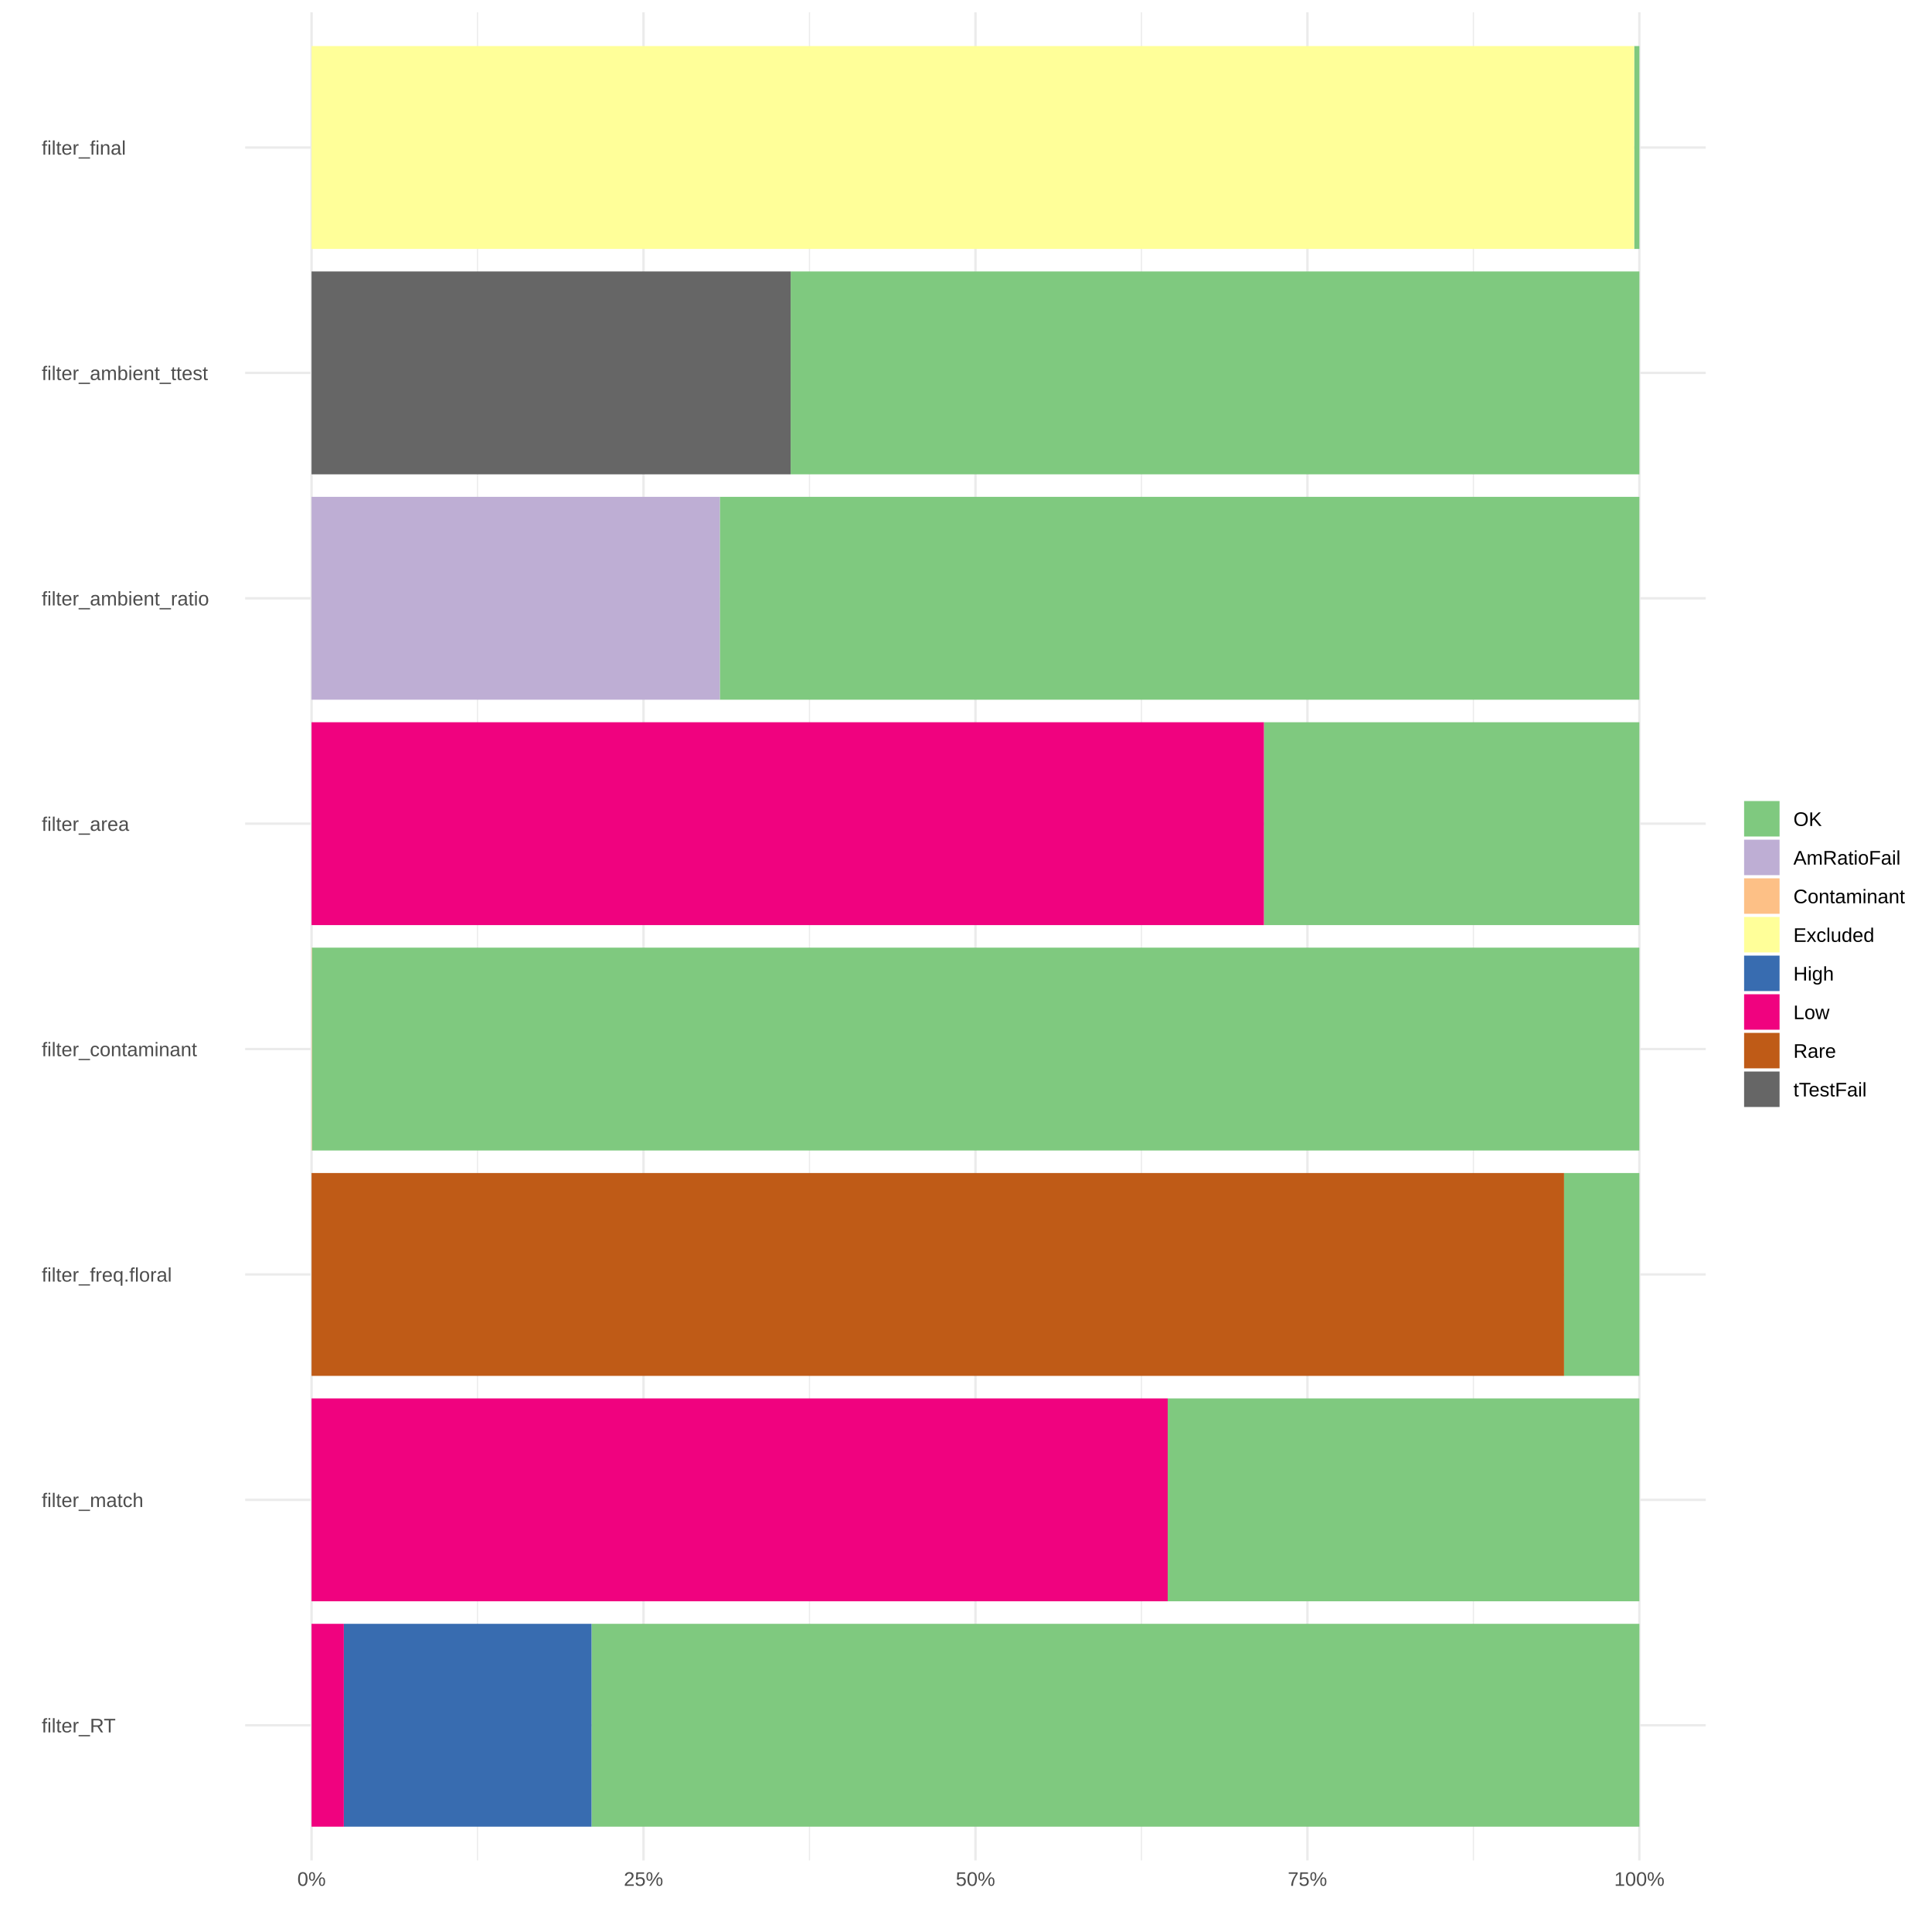
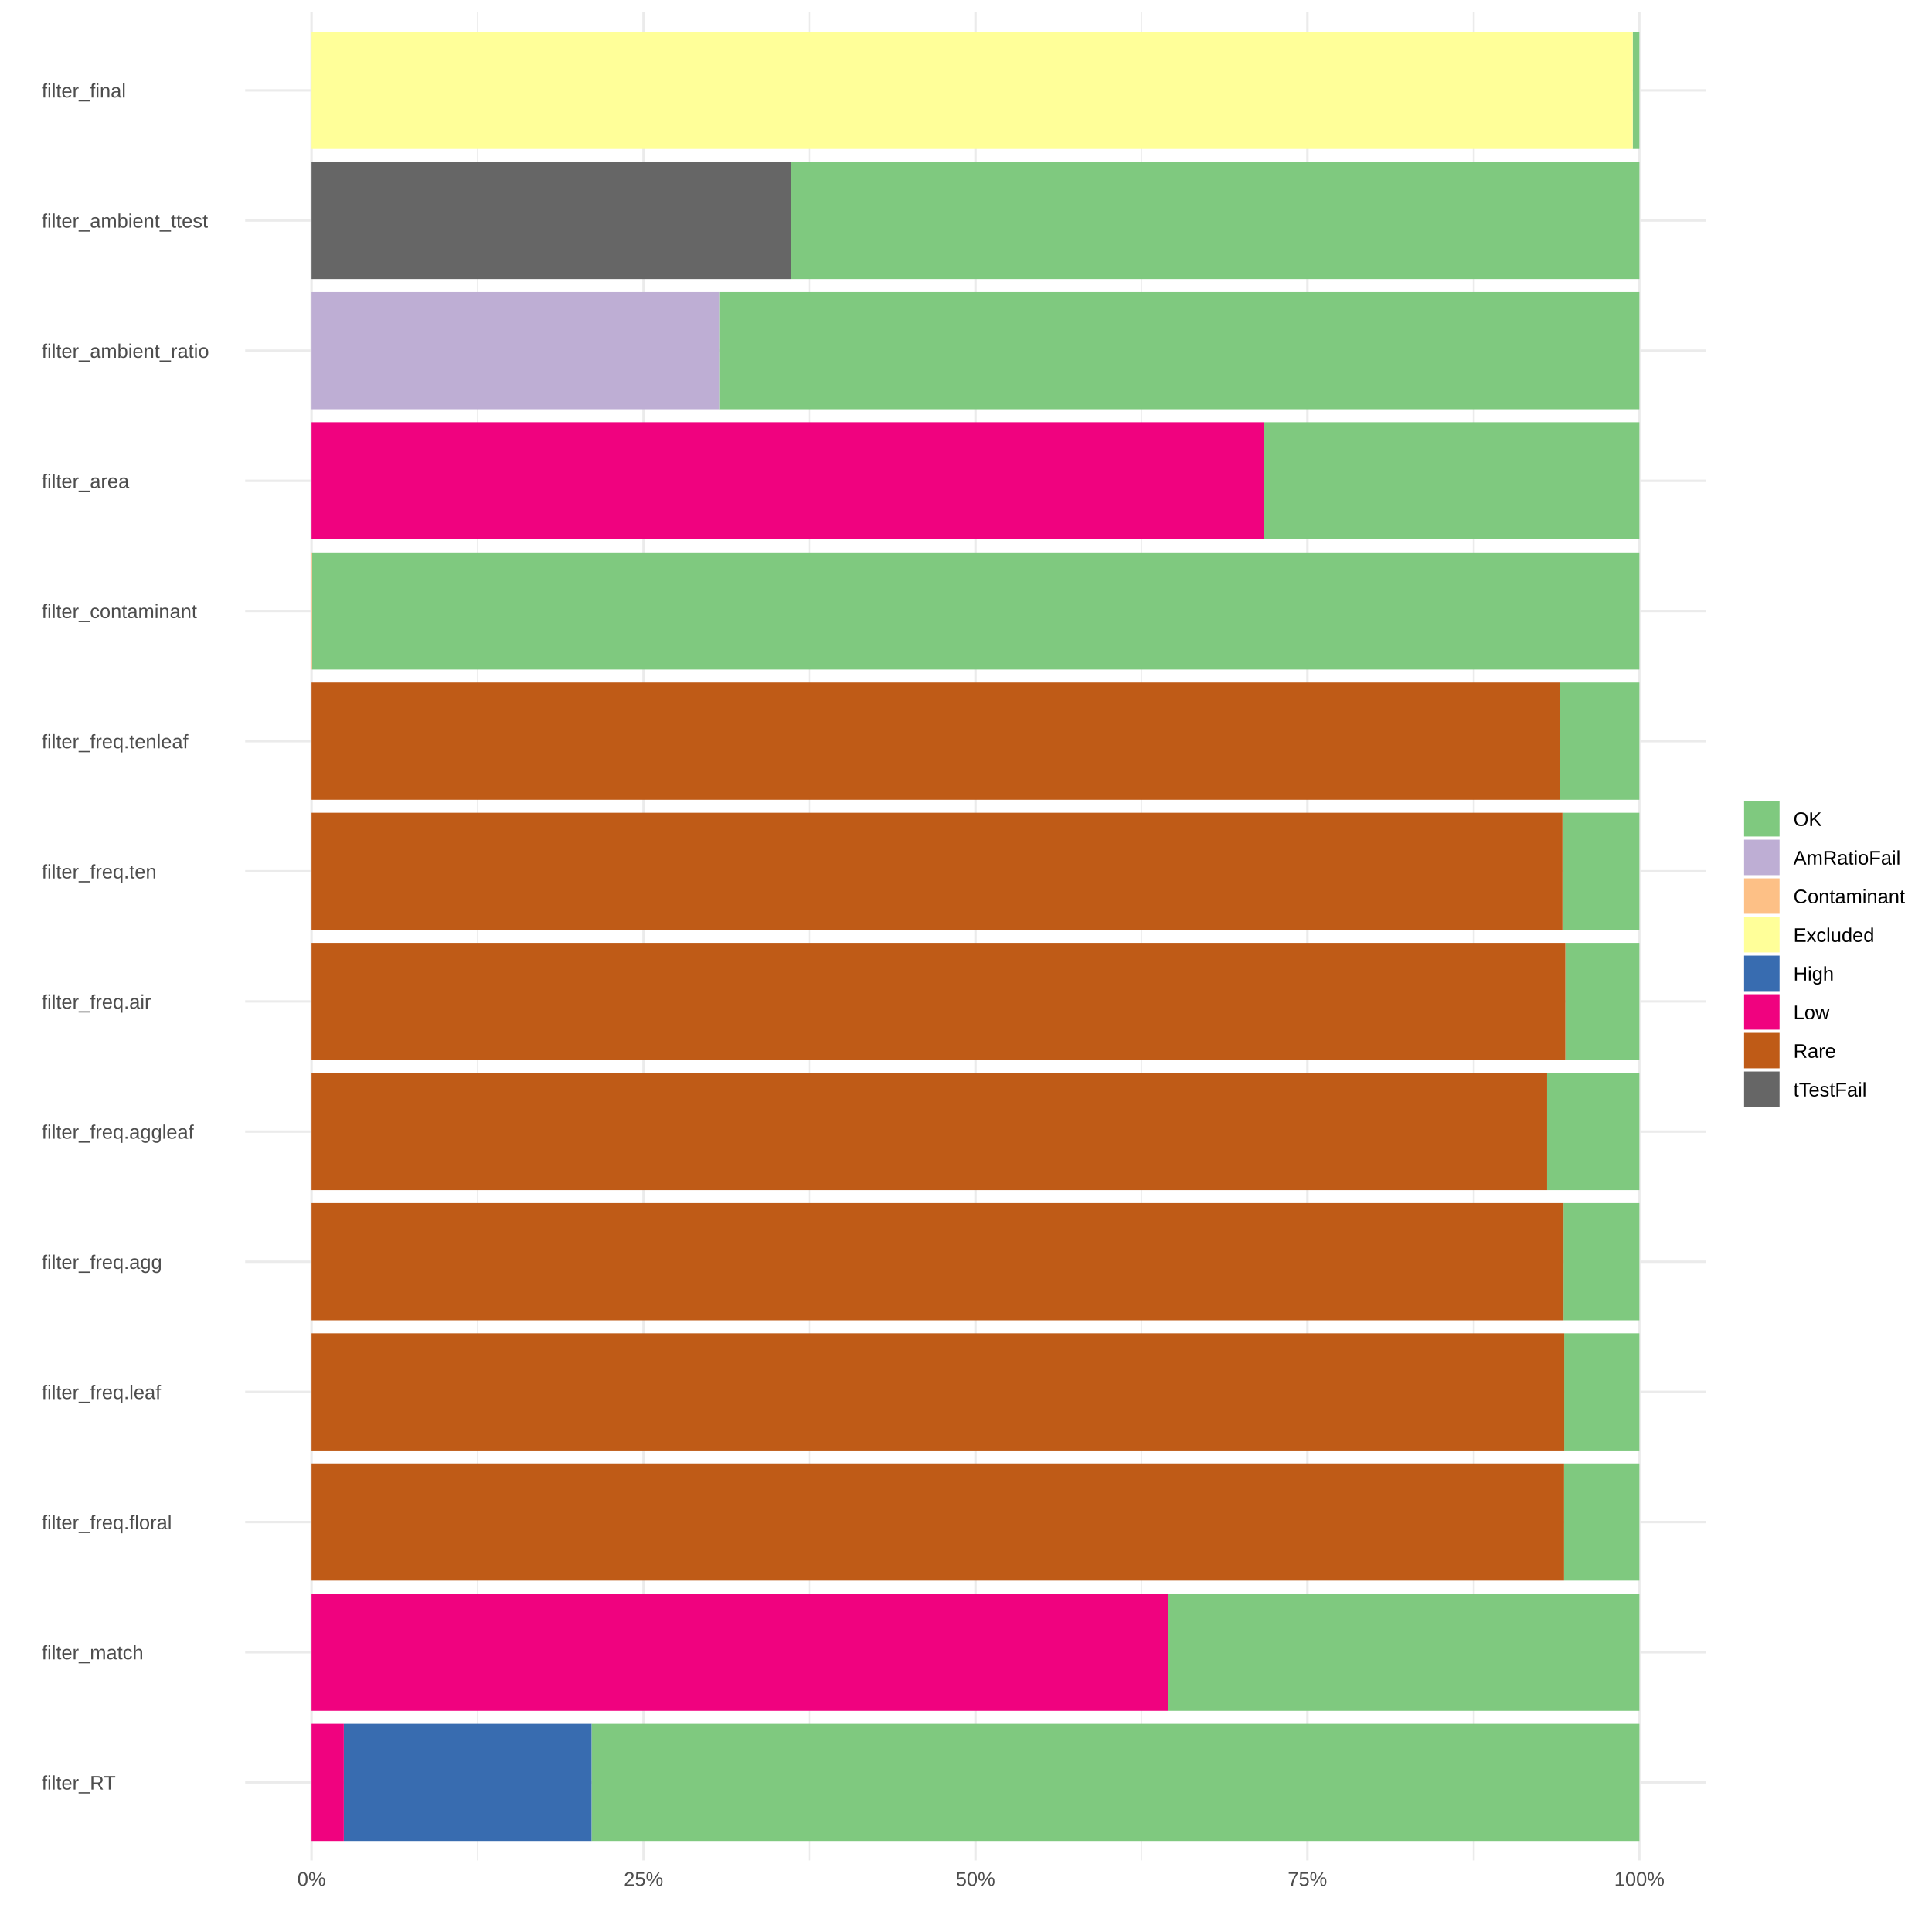
<svg xmlns="http://www.w3.org/2000/svg" class="svglite" width="864.00pt" height="864.00pt" viewBox="0 0 864.00 864.00">
  <defs>
    <style type="text/css">
    .svglite line, .svglite polyline, .svglite polygon, .svglite path, .svglite rect, .svglite circle {
      fill: none;
      stroke: #000000;
      stroke-linecap: round;
      stroke-linejoin: round;
      stroke-miterlimit: 10.00;
    }
    .svglite text {
      white-space: pre;
    }
  </style>
  </defs>
  <rect width="100%" height="100%" style="stroke: none; fill: #FFFFFF;" />
  <defs>
    <clipPath id="cpMC4wMHw4NjQuMDB8MC4wMHw4NjQuMDA=">
      <rect x="0.00" y="0.00" width="864.00" height="864.00" />
    </clipPath>
  </defs>
  <g clip-path="url(#cpMC4wMHw4NjQuMDB8MC4wMHw4NjQuMDA=)">
</g>
  <defs>
    <clipPath id="cpMTA5LjY0fDc2Mi44Mnw1LjQ4fDgzMi4wMQ==">
      <rect x="109.64" y="5.48" width="653.18" height="826.53" />
    </clipPath>
  </defs>
  <g clip-path="url(#cpMTA5LjY0fDc2Mi44Mnw1LjQ4fDgzMi4wMQ==)">
    <polyline points="213.55,832.01 213.55,5.48 " style="stroke-width: 0.53; stroke: #EBEBEB; stroke-linecap: butt;" />
    <polyline points="362.01,832.01 362.01,5.48 " style="stroke-width: 0.53; stroke: #EBEBEB; stroke-linecap: butt;" />
    <polyline points="510.46,832.01 510.46,5.48 " style="stroke-width: 0.53; stroke: #EBEBEB; stroke-linecap: butt;" />
    <polyline points="658.91,832.01 658.91,5.48 " style="stroke-width: 0.53; stroke: #EBEBEB; stroke-linecap: butt;" />
-     <polyline points="109.64,771.54 762.82,771.54 " style="stroke-width: 1.07; stroke: #EBEBEB; stroke-linecap: butt;" />
-     <polyline points="109.64,670.74 762.82,670.74 " style="stroke-width: 1.07; stroke: #EBEBEB; stroke-linecap: butt;" />
-     <polyline points="109.64,569.94 762.82,569.94 " style="stroke-width: 1.07; stroke: #EBEBEB; stroke-linecap: butt;" />
-     <polyline points="109.64,469.14 762.82,469.14 " style="stroke-width: 1.07; stroke: #EBEBEB; stroke-linecap: butt;" />
-     <polyline points="109.64,368.35 762.82,368.35 " style="stroke-width: 1.07; stroke: #EBEBEB; stroke-linecap: butt;" />
-     <polyline points="109.64,267.55 762.82,267.55 " style="stroke-width: 1.07; stroke: #EBEBEB; stroke-linecap: butt;" />
-     <polyline points="109.64,166.75 762.82,166.75 " style="stroke-width: 1.07; stroke: #EBEBEB; stroke-linecap: butt;" />
-     <polyline points="109.64,65.96 762.82,65.96 " style="stroke-width: 1.07; stroke: #EBEBEB; stroke-linecap: butt;" />
+     <polyline points="109.64,797.09 762.82,797.09 " style="stroke-width: 1.07; stroke: #EBEBEB; stroke-linecap: butt;" />
+     <polyline points="109.64,738.88 762.82,738.88 " style="stroke-width: 1.07; stroke: #EBEBEB; stroke-linecap: butt;" />
+     <polyline points="109.64,680.68 762.82,680.68 " style="stroke-width: 1.07; stroke: #EBEBEB; stroke-linecap: butt;" />
+     <polyline points="109.64,622.47 762.82,622.47 " style="stroke-width: 1.07; stroke: #EBEBEB; stroke-linecap: butt;" />
+     <polyline points="109.64,564.26 762.82,564.26 " style="stroke-width: 1.07; stroke: #EBEBEB; stroke-linecap: butt;" />
+     <polyline points="109.64,506.06 762.82,506.06 " style="stroke-width: 1.07; stroke: #EBEBEB; stroke-linecap: butt;" />
+     <polyline points="109.64,447.85 762.82,447.85 " style="stroke-width: 1.07; stroke: #EBEBEB; stroke-linecap: butt;" />
+     <polyline points="109.64,389.64 762.82,389.64 " style="stroke-width: 1.07; stroke: #EBEBEB; stroke-linecap: butt;" />
+     <polyline points="109.64,331.44 762.82,331.44 " style="stroke-width: 1.07; stroke: #EBEBEB; stroke-linecap: butt;" />
+     <polyline points="109.64,273.23 762.82,273.23 " style="stroke-width: 1.07; stroke: #EBEBEB; stroke-linecap: butt;" />
+     <polyline points="109.64,215.02 762.82,215.02 " style="stroke-width: 1.07; stroke: #EBEBEB; stroke-linecap: butt;" />
+     <polyline points="109.64,156.82 762.82,156.82 " style="stroke-width: 1.07; stroke: #EBEBEB; stroke-linecap: butt;" />
+     <polyline points="109.64,98.61 762.82,98.61 " style="stroke-width: 1.07; stroke: #EBEBEB; stroke-linecap: butt;" />
+     <polyline points="109.64,40.40 762.82,40.40 " style="stroke-width: 1.07; stroke: #EBEBEB; stroke-linecap: butt;" />
    <polyline points="139.33,832.01 139.33,5.48 " style="stroke-width: 1.07; stroke: #EBEBEB; stroke-linecap: butt;" />
    <polyline points="287.78,832.01 287.78,5.48 " style="stroke-width: 1.07; stroke: #EBEBEB; stroke-linecap: butt;" />
    <polyline points="436.23,832.01 436.23,5.48 " style="stroke-width: 1.07; stroke: #EBEBEB; stroke-linecap: butt;" />
    <polyline points="584.68,832.01 584.68,5.48 " style="stroke-width: 1.07; stroke: #EBEBEB; stroke-linecap: butt;" />
    <polyline points="733.13,832.01 733.13,5.48 " style="stroke-width: 1.07; stroke: #EBEBEB; stroke-linecap: butt;" />
-     <rect x="264.54" y="726.18" width="468.60" height="90.72" style="stroke-width: 1.07; stroke: none; stroke-linecap: square; stroke-linejoin: miter; fill: #7FC97F;" />
-     <rect x="153.75" y="726.18" width="110.78" height="90.72" style="stroke-width: 1.07; stroke: none; stroke-linecap: square; stroke-linejoin: miter; fill: #386CB0;" />
-     <rect x="139.33" y="726.18" width="14.42" height="90.72" style="stroke-width: 1.07; stroke: none; stroke-linecap: square; stroke-linejoin: miter; fill: #F0027F;" />
-     <rect x="522.20" y="625.38" width="210.93" height="90.72" style="stroke-width: 1.07; stroke: none; stroke-linecap: square; stroke-linejoin: miter; fill: #7FC97F;" />
-     <rect x="139.33" y="625.38" width="382.87" height="90.72" style="stroke-width: 1.07; stroke: none; stroke-linecap: square; stroke-linejoin: miter; fill: #F0027F;" />
-     <rect x="699.45" y="524.58" width="33.68" height="90.72" style="stroke-width: 1.07; stroke: none; stroke-linecap: square; stroke-linejoin: miter; fill: #7FC97F;" />
-     <rect x="139.33" y="524.58" width="560.12" height="90.72" style="stroke-width: 1.07; stroke: none; stroke-linecap: square; stroke-linejoin: miter; fill: #BF5B17;" />
-     <rect x="139.49" y="423.79" width="593.64" height="90.72" style="stroke-width: 1.07; stroke: none; stroke-linecap: square; stroke-linejoin: miter; fill: #7FC97F;" />
-     <rect x="139.33" y="423.79" width="0.16" height="90.72" style="stroke-width: 1.07; stroke: none; stroke-linecap: square; stroke-linejoin: miter; fill: #FDC086;" />
-     <rect x="565.22" y="322.99" width="167.91" height="90.72" style="stroke-width: 1.07; stroke: none; stroke-linecap: square; stroke-linejoin: miter; fill: #7FC97F;" />
-     <rect x="139.33" y="322.99" width="425.89" height="90.72" style="stroke-width: 1.07; stroke: none; stroke-linecap: square; stroke-linejoin: miter; fill: #F0027F;" />
-     <rect x="321.90" y="222.19" width="411.23" height="90.72" style="stroke-width: 1.07; stroke: none; stroke-linecap: square; stroke-linejoin: miter; fill: #7FC97F;" />
-     <rect x="139.33" y="222.19" width="182.57" height="90.72" style="stroke-width: 1.07; stroke: none; stroke-linecap: square; stroke-linejoin: miter; fill: #BEAED4;" />
-     <rect x="353.57" y="121.40" width="379.57" height="90.72" style="stroke-width: 1.07; stroke: none; stroke-linecap: square; stroke-linejoin: miter; fill: #7FC97F;" />
-     <rect x="139.33" y="121.40" width="214.24" height="90.72" style="stroke-width: 1.07; stroke: none; stroke-linecap: square; stroke-linejoin: miter; fill: #666666;" />
-     <rect x="730.80" y="20.60" width="2.34" height="90.72" style="stroke-width: 1.07; stroke: none; stroke-linecap: square; stroke-linejoin: miter; fill: #7FC97F;" />
-     <rect x="139.33" y="20.60" width="591.47" height="90.72" style="stroke-width: 1.07; stroke: none; stroke-linecap: square; stroke-linejoin: miter; fill: #FFFF99;" />
+     <rect x="264.54" y="770.90" width="468.60" height="52.39" style="stroke-width: 1.07; stroke: none; stroke-linecap: square; stroke-linejoin: miter; fill: #7FC97F;" />
+     <rect x="153.75" y="770.90" width="110.78" height="52.39" style="stroke-width: 1.07; stroke: none; stroke-linecap: square; stroke-linejoin: miter; fill: #386CB0;" />
+     <rect x="139.33" y="770.90" width="14.42" height="52.39" style="stroke-width: 1.07; stroke: none; stroke-linecap: square; stroke-linejoin: miter; fill: #F0027F;" />
+     <rect x="522.20" y="712.69" width="210.93" height="52.39" style="stroke-width: 1.07; stroke: none; stroke-linecap: square; stroke-linejoin: miter; fill: #7FC97F;" />
+     <rect x="139.33" y="712.69" width="382.87" height="52.39" style="stroke-width: 1.07; stroke: none; stroke-linecap: square; stroke-linejoin: miter; fill: #F0027F;" />
+     <rect x="699.45" y="654.48" width="33.68" height="52.39" style="stroke-width: 1.07; stroke: none; stroke-linecap: square; stroke-linejoin: miter; fill: #7FC97F;" />
+     <rect x="139.33" y="654.48" width="560.12" height="52.39" style="stroke-width: 1.07; stroke: none; stroke-linecap: square; stroke-linejoin: miter; fill: #BF5B17;" />
+     <rect x="699.53" y="596.28" width="33.60" height="52.39" style="stroke-width: 1.07; stroke: none; stroke-linecap: square; stroke-linejoin: miter; fill: #7FC97F;" />
+     <rect x="139.33" y="596.28" width="560.21" height="52.39" style="stroke-width: 1.07; stroke: none; stroke-linecap: square; stroke-linejoin: miter; fill: #BF5B17;" />
+     <rect x="699.21" y="538.07" width="33.92" height="52.39" style="stroke-width: 1.07; stroke: none; stroke-linecap: square; stroke-linejoin: miter; fill: #7FC97F;" />
+     <rect x="139.33" y="538.07" width="559.88" height="52.39" style="stroke-width: 1.07; stroke: none; stroke-linecap: square; stroke-linejoin: miter; fill: #BF5B17;" />
+     <rect x="691.88" y="479.86" width="41.25" height="52.39" style="stroke-width: 1.07; stroke: none; stroke-linecap: square; stroke-linejoin: miter; fill: #7FC97F;" />
+     <rect x="139.33" y="479.86" width="552.55" height="52.39" style="stroke-width: 1.07; stroke: none; stroke-linecap: square; stroke-linejoin: miter; fill: #BF5B17;" />
+     <rect x="700.02" y="421.66" width="33.11" height="52.39" style="stroke-width: 1.07; stroke: none; stroke-linecap: square; stroke-linejoin: miter; fill: #7FC97F;" />
+     <rect x="139.33" y="421.66" width="560.69" height="52.39" style="stroke-width: 1.07; stroke: none; stroke-linecap: square; stroke-linejoin: miter; fill: #BF5B17;" />
+     <rect x="698.73" y="363.45" width="34.40" height="52.39" style="stroke-width: 1.07; stroke: none; stroke-linecap: square; stroke-linejoin: miter; fill: #7FC97F;" />
+     <rect x="139.33" y="363.45" width="559.40" height="52.39" style="stroke-width: 1.07; stroke: none; stroke-linecap: square; stroke-linejoin: miter; fill: #BF5B17;" />
+     <rect x="697.60" y="305.24" width="35.53" height="52.39" style="stroke-width: 1.07; stroke: none; stroke-linecap: square; stroke-linejoin: miter; fill: #7FC97F;" />
+     <rect x="139.33" y="305.24" width="558.27" height="52.39" style="stroke-width: 1.07; stroke: none; stroke-linecap: square; stroke-linejoin: miter; fill: #BF5B17;" />
+     <rect x="139.57" y="247.04" width="593.56" height="52.39" style="stroke-width: 1.07; stroke: none; stroke-linecap: square; stroke-linejoin: miter; fill: #7FC97F;" />
+     <rect x="139.33" y="247.04" width="0.24" height="52.39" style="stroke-width: 1.07; stroke: none; stroke-linecap: square; stroke-linejoin: miter; fill: #FDC086;" />
+     <rect x="565.22" y="188.83" width="167.91" height="52.39" style="stroke-width: 1.07; stroke: none; stroke-linecap: square; stroke-linejoin: miter; fill: #7FC97F;" />
+     <rect x="139.33" y="188.83" width="425.89" height="52.39" style="stroke-width: 1.07; stroke: none; stroke-linecap: square; stroke-linejoin: miter; fill: #F0027F;" />
+     <rect x="321.90" y="130.62" width="411.23" height="52.39" style="stroke-width: 1.07; stroke: none; stroke-linecap: square; stroke-linejoin: miter; fill: #7FC97F;" />
+     <rect x="139.33" y="130.62" width="182.57" height="52.39" style="stroke-width: 1.07; stroke: none; stroke-linecap: square; stroke-linejoin: miter; fill: #BEAED4;" />
+     <rect x="353.57" y="72.42" width="379.57" height="52.39" style="stroke-width: 1.07; stroke: none; stroke-linecap: square; stroke-linejoin: miter; fill: #7FC97F;" />
+     <rect x="139.33" y="72.42" width="214.24" height="52.39" style="stroke-width: 1.07; stroke: none; stroke-linecap: square; stroke-linejoin: miter; fill: #666666;" />
+     <rect x="730.15" y="14.21" width="2.98" height="52.39" style="stroke-width: 1.07; stroke: none; stroke-linecap: square; stroke-linejoin: miter; fill: #7FC97F;" />
+     <rect x="139.33" y="14.21" width="590.82" height="52.39" style="stroke-width: 1.07; stroke: none; stroke-linecap: square; stroke-linejoin: miter; fill: #FFFF99;" />
  </g>
  <g clip-path="url(#cpMC4wMHw4NjQuMDB8MC4wMHw4NjQuMDA=)">
-     <text x="18.66" y="774.74" style="font-size: 8.80px;fill: #4D4D4D; font-family: &quot;Arial&quot;;">filter_RT</text>
-     <text x="18.66" y="673.95" style="font-size: 8.80px;fill: #4D4D4D; font-family: &quot;Arial&quot;;">filter_match</text>
-     <text x="18.66" y="573.15" style="font-size: 8.80px;fill: #4D4D4D; font-family: &quot;Arial&quot;;">filter_freq.floral</text>
-     <text x="18.66" y="472.35" style="font-size: 8.80px;fill: #4D4D4D; font-family: &quot;Arial&quot;;">filter_contaminant</text>
-     <text x="18.66" y="371.56" style="font-size: 8.80px;fill: #4D4D4D; font-family: &quot;Arial&quot;;">filter_area</text>
-     <text x="18.66" y="270.76" style="font-size: 8.80px;fill: #4D4D4D; font-family: &quot;Arial&quot;;">filter_ambient_ratio</text>
-     <text x="18.66" y="169.96" style="font-size: 8.80px;fill: #4D4D4D; font-family: &quot;Arial&quot;;">filter_ambient_ttest</text>
-     <text x="18.66" y="69.17" style="font-size: 8.80px;fill: #4D4D4D; font-family: &quot;Arial&quot;;">filter_final</text>
+     <text x="18.66" y="800.30" style="font-size: 8.80px;fill: #4D4D4D; font-family: &quot;Arial&quot;;">filter_RT</text>
+     <text x="18.66" y="742.09" style="font-size: 8.80px;fill: #4D4D4D; font-family: &quot;Arial&quot;;">filter_match</text>
+     <text x="18.66" y="683.88" style="font-size: 8.80px;fill: #4D4D4D; font-family: &quot;Arial&quot;;">filter_freq.floral</text>
+     <text x="18.66" y="625.68" style="font-size: 8.80px;fill: #4D4D4D; font-family: &quot;Arial&quot;;">filter_freq.leaf</text>
+     <text x="18.66" y="567.47" style="font-size: 8.80px;fill: #4D4D4D; font-family: &quot;Arial&quot;;">filter_freq.agg</text>
+     <text x="18.66" y="509.26" style="font-size: 8.80px;fill: #4D4D4D; font-family: &quot;Arial&quot;;">filter_freq.aggleaf</text>
+     <text x="18.66" y="451.06" style="font-size: 8.80px;fill: #4D4D4D; font-family: &quot;Arial&quot;;">filter_freq.air</text>
+     <text x="18.66" y="392.85" style="font-size: 8.80px;fill: #4D4D4D; font-family: &quot;Arial&quot;;">filter_freq.ten</text>
+     <text x="18.66" y="334.64" style="font-size: 8.80px;fill: #4D4D4D; font-family: &quot;Arial&quot;;">filter_freq.tenleaf</text>
+     <text x="18.66" y="276.44" style="font-size: 8.80px;fill: #4D4D4D; font-family: &quot;Arial&quot;;">filter_contaminant</text>
+     <text x="18.66" y="218.23" style="font-size: 8.80px;fill: #4D4D4D; font-family: &quot;Arial&quot;;">filter_area</text>
+     <text x="18.66" y="160.02" style="font-size: 8.80px;fill: #4D4D4D; font-family: &quot;Arial&quot;;">filter_ambient_ratio</text>
+     <text x="18.66" y="101.82" style="font-size: 8.80px;fill: #4D4D4D; font-family: &quot;Arial&quot;;">filter_ambient_ttest</text>
+     <text x="18.66" y="43.61" style="font-size: 8.80px;fill: #4D4D4D; font-family: &quot;Arial&quot;;">filter_final</text>
    <text x="139.33" y="843.36" text-anchor="middle" style="font-size: 8.80px;fill: #4D4D4D; font-family: &quot;Arial&quot;;">0%</text>
    <text x="287.78" y="843.36" text-anchor="middle" style="font-size: 8.80px;fill: #4D4D4D; font-family: &quot;Arial&quot;;">25%</text>
    <text x="436.23" y="843.36" text-anchor="middle" style="font-size: 8.80px;fill: #4D4D4D; font-family: &quot;Arial&quot;;">50%</text>
    <text x="584.68" y="843.36" text-anchor="middle" style="font-size: 8.80px;fill: #4D4D4D; font-family: &quot;Arial&quot;;">75%</text>
    <text x="733.13" y="843.36" text-anchor="middle" style="font-size: 8.80px;fill: #4D4D4D; font-family: &quot;Arial&quot;;">100%</text>
    <rect x="779.97" y="358.23" width="15.86" height="15.86" style="stroke-width: 1.07; stroke: none; stroke-linecap: square; stroke-linejoin: miter; fill: #7FC97F;" />
    <rect x="779.97" y="375.51" width="15.86" height="15.86" style="stroke-width: 1.07; stroke: none; stroke-linecap: square; stroke-linejoin: miter; fill: #BEAED4;" />
    <rect x="779.97" y="392.79" width="15.86" height="15.86" style="stroke-width: 1.07; stroke: none; stroke-linecap: square; stroke-linejoin: miter; fill: #FDC086;" />
    <rect x="779.97" y="410.07" width="15.86" height="15.86" style="stroke-width: 1.07; stroke: none; stroke-linecap: square; stroke-linejoin: miter; fill: #FFFF99;" />
    <rect x="779.97" y="427.35" width="15.86" height="15.86" style="stroke-width: 1.07; stroke: none; stroke-linecap: square; stroke-linejoin: miter; fill: #386CB0;" />
    <rect x="779.97" y="444.63" width="15.86" height="15.86" style="stroke-width: 1.07; stroke: none; stroke-linecap: square; stroke-linejoin: miter; fill: #F0027F;" />
    <rect x="779.97" y="461.91" width="15.86" height="15.86" style="stroke-width: 1.07; stroke: none; stroke-linecap: square; stroke-linejoin: miter; fill: #BF5B17;" />
    <rect x="779.97" y="479.19" width="15.86" height="15.86" style="stroke-width: 1.07; stroke: none; stroke-linecap: square; stroke-linejoin: miter; fill: #666666;" />
    <text x="802.02" y="369.37" style="font-size: 8.80px; font-family: &quot;Arial&quot;;">OK</text>
    <text x="802.02" y="386.65" style="font-size: 8.80px; font-family: &quot;Arial&quot;;">AmRatioFail</text>
    <text x="802.02" y="403.93" style="font-size: 8.80px; font-family: &quot;Arial&quot;;">Contaminant</text>
    <text x="802.02" y="421.21" style="font-size: 8.80px; font-family: &quot;Arial&quot;;">Excluded</text>
    <text x="802.02" y="438.49" style="font-size: 8.80px; font-family: &quot;Arial&quot;;">High</text>
    <text x="802.02" y="455.77" style="font-size: 8.80px; font-family: &quot;Arial&quot;;">Low</text>
    <text x="802.02" y="473.05" style="font-size: 8.80px; font-family: &quot;Arial&quot;;">Rare</text>
    <text x="802.02" y="490.33" style="font-size: 8.80px; font-family: &quot;Arial&quot;;">tTestFail</text>
  </g>
</svg>
